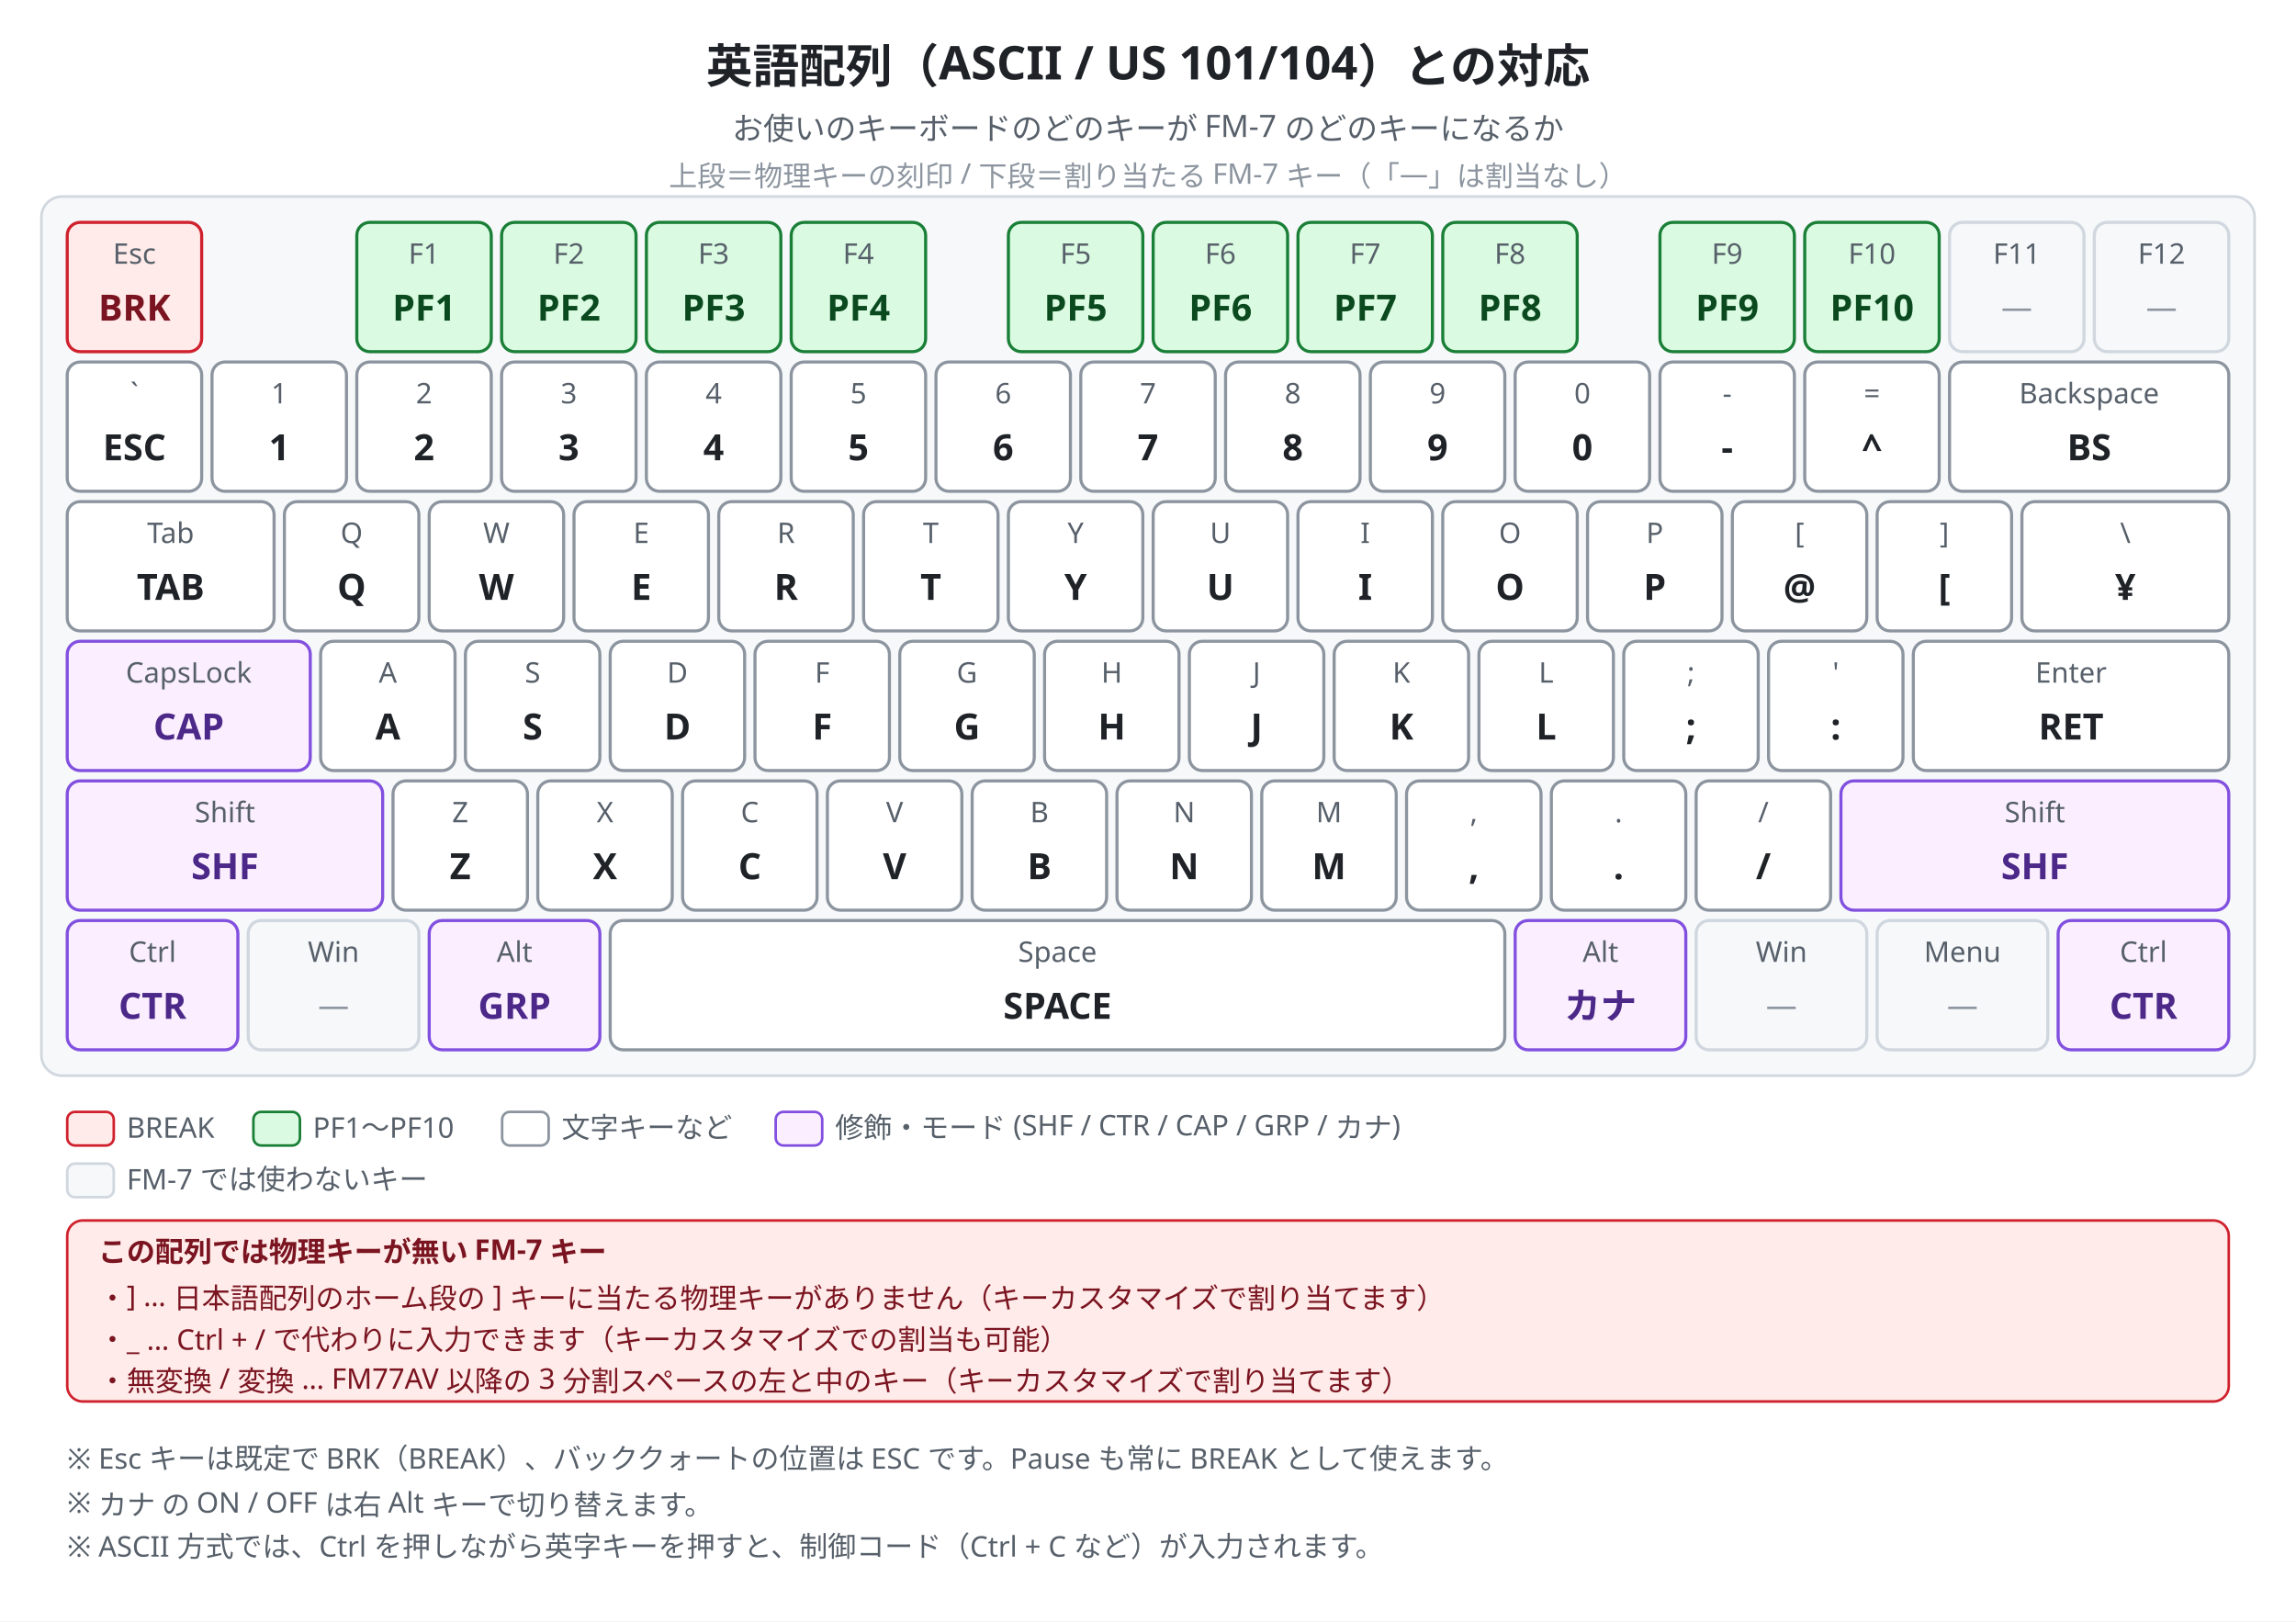
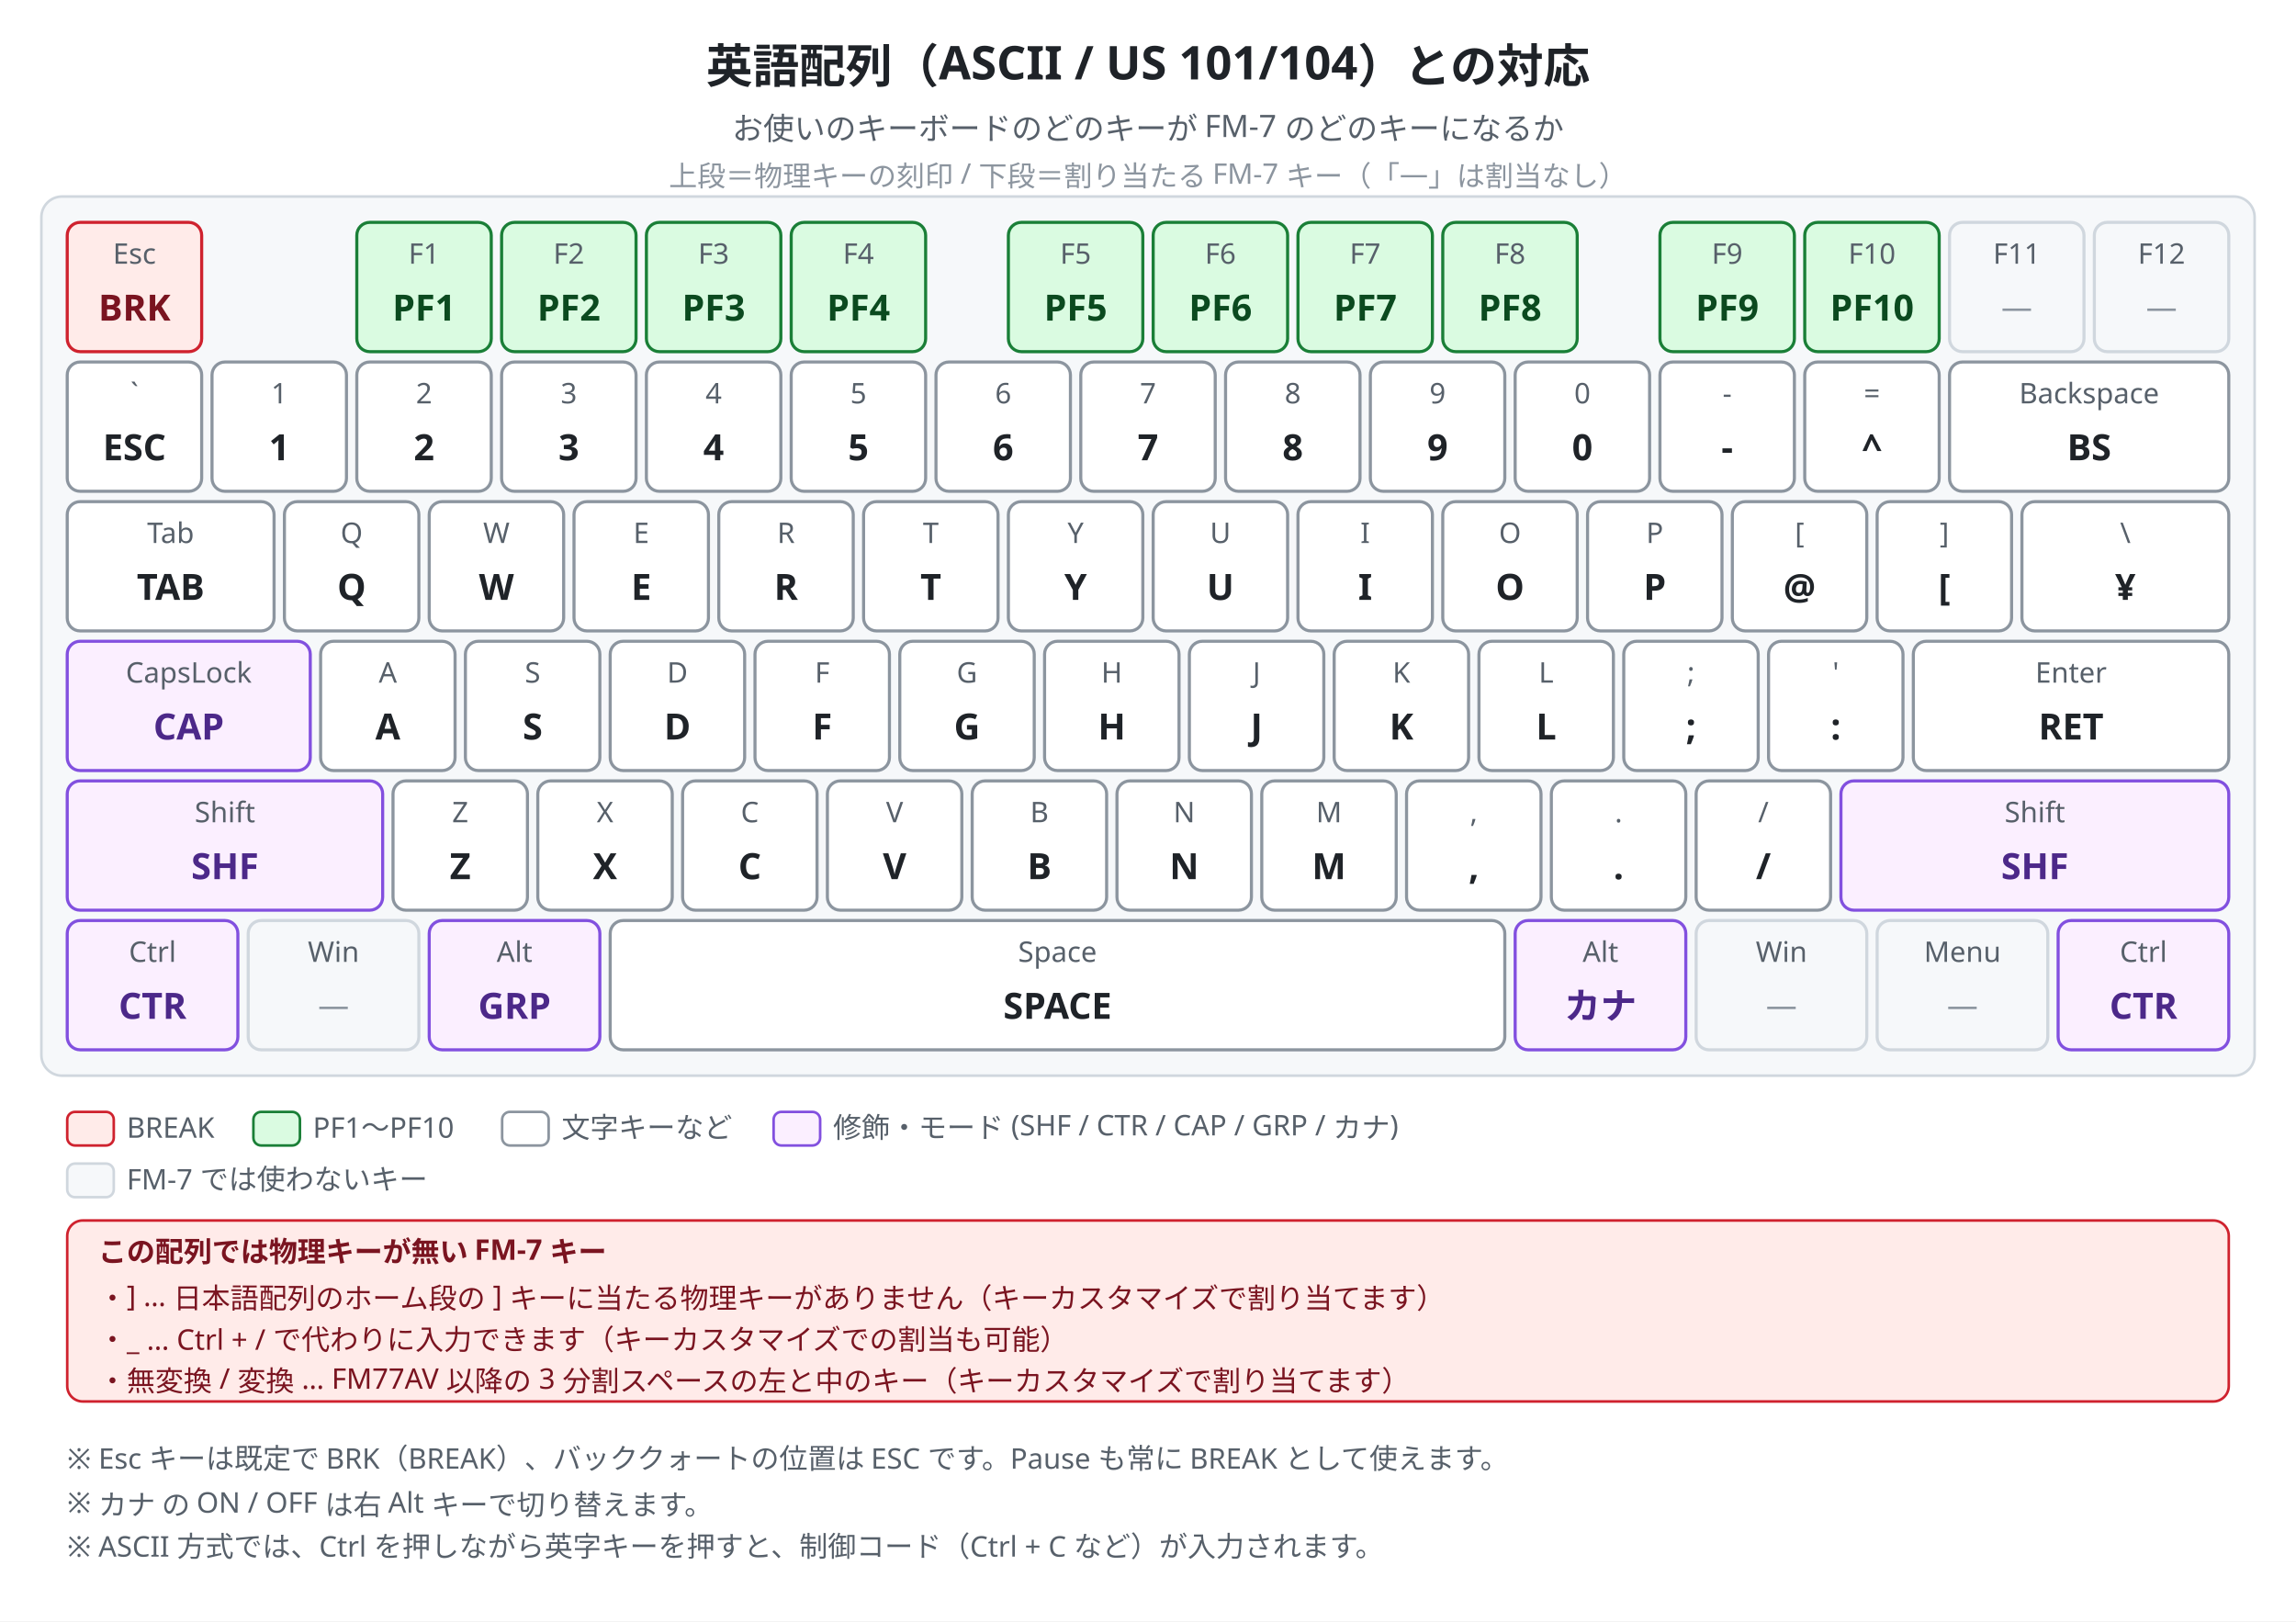
<svg xmlns="http://www.w3.org/2000/svg" viewBox="0 0 888 627" width="888" height="627">
  <defs>
    <marker id="ah" markerWidth="10" markerHeight="10" refX="8" refY="4" orient="auto" markerUnits="userSpaceOnUse">
      <path d="M0,0 L8,4 L0,8 z" fill="#57606a" />
    </marker>
  </defs>
  <rect x="0" y="0" width="888" height="627" rx="0" fill="#ffffff" stroke="none" stroke-width="1" />
  <text x="444" y="32" font-family="sans-serif" font-size="18" fill="#1f2328" text-anchor="middle" font-weight="bold">英語配列（ASCII / US 101/104）との対応</text>
  <text x="444" y="54" font-family="sans-serif" font-size="12" fill="#57606a" text-anchor="middle">お使いのキーボードのどのキーが FM-7 のどのキーになるか</text>
  <text x="444" y="72" font-family="sans-serif" font-size="11" fill="#8c959f" text-anchor="middle">上段＝物理キーの刻印 / 下段＝割り当たる FM-7 キー（「—」は割当なし）</text>
  <rect x="16" y="76" width="856" height="340" rx="8" fill="#f6f8fa" stroke="#d0d7de" stroke-width="1" />
  <rect x="26" y="86" width="52" height="50" rx="5" fill="#ffebe9" stroke="#cf222e" stroke-width="1.2" />
  <text x="52" y="102" font-family="sans-serif" font-size="11" fill="#57606a" text-anchor="middle">Esc</text>
  <text x="52" y="124" font-family="sans-serif" font-size="14" fill="#7a1420" text-anchor="middle" font-weight="bold">BRK</text>
  <rect x="138" y="86" width="52" height="50" rx="5" fill="#dafbe1" stroke="#1a7f37" stroke-width="1.2" />
  <text x="164" y="102" font-family="sans-serif" font-size="11" fill="#57606a" text-anchor="middle">F1</text>
  <text x="164" y="124" font-family="sans-serif" font-size="14" fill="#0b4a1f" text-anchor="middle" font-weight="bold">PF1</text>
  <rect x="194" y="86" width="52" height="50" rx="5" fill="#dafbe1" stroke="#1a7f37" stroke-width="1.2" />
  <text x="220" y="102" font-family="sans-serif" font-size="11" fill="#57606a" text-anchor="middle">F2</text>
  <text x="220" y="124" font-family="sans-serif" font-size="14" fill="#0b4a1f" text-anchor="middle" font-weight="bold">PF2</text>
  <rect x="250" y="86" width="52" height="50" rx="5" fill="#dafbe1" stroke="#1a7f37" stroke-width="1.2" />
  <text x="276" y="102" font-family="sans-serif" font-size="11" fill="#57606a" text-anchor="middle">F3</text>
  <text x="276" y="124" font-family="sans-serif" font-size="14" fill="#0b4a1f" text-anchor="middle" font-weight="bold">PF3</text>
  <rect x="306" y="86" width="52" height="50" rx="5" fill="#dafbe1" stroke="#1a7f37" stroke-width="1.2" />
  <text x="332" y="102" font-family="sans-serif" font-size="11" fill="#57606a" text-anchor="middle">F4</text>
  <text x="332" y="124" font-family="sans-serif" font-size="14" fill="#0b4a1f" text-anchor="middle" font-weight="bold">PF4</text>
  <rect x="390" y="86" width="52" height="50" rx="5" fill="#dafbe1" stroke="#1a7f37" stroke-width="1.2" />
  <text x="416" y="102" font-family="sans-serif" font-size="11" fill="#57606a" text-anchor="middle">F5</text>
  <text x="416" y="124" font-family="sans-serif" font-size="14" fill="#0b4a1f" text-anchor="middle" font-weight="bold">PF5</text>
  <rect x="446" y="86" width="52" height="50" rx="5" fill="#dafbe1" stroke="#1a7f37" stroke-width="1.2" />
  <text x="472" y="102" font-family="sans-serif" font-size="11" fill="#57606a" text-anchor="middle">F6</text>
  <text x="472" y="124" font-family="sans-serif" font-size="14" fill="#0b4a1f" text-anchor="middle" font-weight="bold">PF6</text>
  <rect x="502" y="86" width="52" height="50" rx="5" fill="#dafbe1" stroke="#1a7f37" stroke-width="1.2" />
  <text x="528" y="102" font-family="sans-serif" font-size="11" fill="#57606a" text-anchor="middle">F7</text>
  <text x="528" y="124" font-family="sans-serif" font-size="14" fill="#0b4a1f" text-anchor="middle" font-weight="bold">PF7</text>
  <rect x="558" y="86" width="52" height="50" rx="5" fill="#dafbe1" stroke="#1a7f37" stroke-width="1.2" />
  <text x="584" y="102" font-family="sans-serif" font-size="11" fill="#57606a" text-anchor="middle">F8</text>
  <text x="584" y="124" font-family="sans-serif" font-size="14" fill="#0b4a1f" text-anchor="middle" font-weight="bold">PF8</text>
  <rect x="642" y="86" width="52" height="50" rx="5" fill="#dafbe1" stroke="#1a7f37" stroke-width="1.2" />
  <text x="668" y="102" font-family="sans-serif" font-size="11" fill="#57606a" text-anchor="middle">F9</text>
  <text x="668" y="124" font-family="sans-serif" font-size="14" fill="#0b4a1f" text-anchor="middle" font-weight="bold">PF9</text>
  <rect x="698" y="86" width="52" height="50" rx="5" fill="#dafbe1" stroke="#1a7f37" stroke-width="1.2" />
  <text x="724" y="102" font-family="sans-serif" font-size="11" fill="#57606a" text-anchor="middle">F10</text>
  <text x="724" y="124" font-family="sans-serif" font-size="14" fill="#0b4a1f" text-anchor="middle" font-weight="bold">PF10</text>
  <rect x="754" y="86" width="52" height="50" rx="5" fill="#f6f8fa" stroke="#d0d7de" stroke-width="1.2" />
  <text x="780" y="102" font-family="sans-serif" font-size="11" fill="#57606a" text-anchor="middle">F11</text>
  <text x="780" y="123" font-family="sans-serif" font-size="12" fill="#8c959f" text-anchor="middle">—</text>
  <rect x="810" y="86" width="52" height="50" rx="5" fill="#f6f8fa" stroke="#d0d7de" stroke-width="1.2" />
  <text x="836" y="102" font-family="sans-serif" font-size="11" fill="#57606a" text-anchor="middle">F12</text>
  <text x="836" y="123" font-family="sans-serif" font-size="12" fill="#8c959f" text-anchor="middle">—</text>
  <rect x="26" y="140" width="52" height="50" rx="5" fill="#ffffff" stroke="#8c959f" stroke-width="1.2" />
  <text x="52" y="156" font-family="sans-serif" font-size="11" fill="#57606a" text-anchor="middle">`</text>
  <text x="52" y="178" font-family="sans-serif" font-size="14" fill="#1f2328" text-anchor="middle" font-weight="bold">ESC</text>
  <rect x="82" y="140" width="52" height="50" rx="5" fill="#ffffff" stroke="#8c959f" stroke-width="1.2" />
  <text x="108" y="156" font-family="sans-serif" font-size="11" fill="#57606a" text-anchor="middle">1</text>
  <text x="108" y="178" font-family="sans-serif" font-size="14" fill="#1f2328" text-anchor="middle" font-weight="bold">1</text>
  <rect x="138" y="140" width="52" height="50" rx="5" fill="#ffffff" stroke="#8c959f" stroke-width="1.2" />
  <text x="164" y="156" font-family="sans-serif" font-size="11" fill="#57606a" text-anchor="middle">2</text>
  <text x="164" y="178" font-family="sans-serif" font-size="14" fill="#1f2328" text-anchor="middle" font-weight="bold">2</text>
  <rect x="194" y="140" width="52" height="50" rx="5" fill="#ffffff" stroke="#8c959f" stroke-width="1.2" />
  <text x="220" y="156" font-family="sans-serif" font-size="11" fill="#57606a" text-anchor="middle">3</text>
  <text x="220" y="178" font-family="sans-serif" font-size="14" fill="#1f2328" text-anchor="middle" font-weight="bold">3</text>
  <rect x="250" y="140" width="52" height="50" rx="5" fill="#ffffff" stroke="#8c959f" stroke-width="1.2" />
  <text x="276" y="156" font-family="sans-serif" font-size="11" fill="#57606a" text-anchor="middle">4</text>
  <text x="276" y="178" font-family="sans-serif" font-size="14" fill="#1f2328" text-anchor="middle" font-weight="bold">4</text>
  <rect x="306" y="140" width="52" height="50" rx="5" fill="#ffffff" stroke="#8c959f" stroke-width="1.2" />
  <text x="332" y="156" font-family="sans-serif" font-size="11" fill="#57606a" text-anchor="middle">5</text>
  <text x="332" y="178" font-family="sans-serif" font-size="14" fill="#1f2328" text-anchor="middle" font-weight="bold">5</text>
  <rect x="362" y="140" width="52" height="50" rx="5" fill="#ffffff" stroke="#8c959f" stroke-width="1.2" />
  <text x="388" y="156" font-family="sans-serif" font-size="11" fill="#57606a" text-anchor="middle">6</text>
  <text x="388" y="178" font-family="sans-serif" font-size="14" fill="#1f2328" text-anchor="middle" font-weight="bold">6</text>
  <rect x="418" y="140" width="52" height="50" rx="5" fill="#ffffff" stroke="#8c959f" stroke-width="1.2" />
  <text x="444" y="156" font-family="sans-serif" font-size="11" fill="#57606a" text-anchor="middle">7</text>
  <text x="444" y="178" font-family="sans-serif" font-size="14" fill="#1f2328" text-anchor="middle" font-weight="bold">7</text>
  <rect x="474" y="140" width="52" height="50" rx="5" fill="#ffffff" stroke="#8c959f" stroke-width="1.2" />
  <text x="500" y="156" font-family="sans-serif" font-size="11" fill="#57606a" text-anchor="middle">8</text>
  <text x="500" y="178" font-family="sans-serif" font-size="14" fill="#1f2328" text-anchor="middle" font-weight="bold">8</text>
  <rect x="530" y="140" width="52" height="50" rx="5" fill="#ffffff" stroke="#8c959f" stroke-width="1.2" />
  <text x="556" y="156" font-family="sans-serif" font-size="11" fill="#57606a" text-anchor="middle">9</text>
  <text x="556" y="178" font-family="sans-serif" font-size="14" fill="#1f2328" text-anchor="middle" font-weight="bold">9</text>
  <rect x="586" y="140" width="52" height="50" rx="5" fill="#ffffff" stroke="#8c959f" stroke-width="1.2" />
  <text x="612" y="156" font-family="sans-serif" font-size="11" fill="#57606a" text-anchor="middle">0</text>
  <text x="612" y="178" font-family="sans-serif" font-size="14" fill="#1f2328" text-anchor="middle" font-weight="bold">0</text>
  <rect x="642" y="140" width="52" height="50" rx="5" fill="#ffffff" stroke="#8c959f" stroke-width="1.2" />
  <text x="668" y="156" font-family="sans-serif" font-size="11" fill="#57606a" text-anchor="middle">-</text>
  <text x="668" y="178" font-family="sans-serif" font-size="14" fill="#1f2328" text-anchor="middle" font-weight="bold">-</text>
  <rect x="698" y="140" width="52" height="50" rx="5" fill="#ffffff" stroke="#8c959f" stroke-width="1.2" />
  <text x="724" y="156" font-family="sans-serif" font-size="11" fill="#57606a" text-anchor="middle">=</text>
  <text x="724" y="178" font-family="sans-serif" font-size="14" fill="#1f2328" text-anchor="middle" font-weight="bold">^</text>
  <rect x="754" y="140" width="108" height="50" rx="5" fill="#ffffff" stroke="#8c959f" stroke-width="1.2" />
  <text x="808" y="156" font-family="sans-serif" font-size="11" fill="#57606a" text-anchor="middle">Backspace</text>
  <text x="808" y="178" font-family="sans-serif" font-size="14" fill="#1f2328" text-anchor="middle" font-weight="bold">BS</text>
  <rect x="26" y="194" width="80" height="50" rx="5" fill="#ffffff" stroke="#8c959f" stroke-width="1.2" />
  <text x="66" y="210" font-family="sans-serif" font-size="11" fill="#57606a" text-anchor="middle">Tab</text>
  <text x="66" y="232" font-family="sans-serif" font-size="14" fill="#1f2328" text-anchor="middle" font-weight="bold">TAB</text>
  <rect x="110" y="194" width="52" height="50" rx="5" fill="#ffffff" stroke="#8c959f" stroke-width="1.2" />
  <text x="136" y="210" font-family="sans-serif" font-size="11" fill="#57606a" text-anchor="middle">Q</text>
  <text x="136" y="232" font-family="sans-serif" font-size="14" fill="#1f2328" text-anchor="middle" font-weight="bold">Q</text>
  <rect x="166" y="194" width="52" height="50" rx="5" fill="#ffffff" stroke="#8c959f" stroke-width="1.2" />
  <text x="192" y="210" font-family="sans-serif" font-size="11" fill="#57606a" text-anchor="middle">W</text>
  <text x="192" y="232" font-family="sans-serif" font-size="14" fill="#1f2328" text-anchor="middle" font-weight="bold">W</text>
  <rect x="222" y="194" width="52" height="50" rx="5" fill="#ffffff" stroke="#8c959f" stroke-width="1.2" />
  <text x="248" y="210" font-family="sans-serif" font-size="11" fill="#57606a" text-anchor="middle">E</text>
  <text x="248" y="232" font-family="sans-serif" font-size="14" fill="#1f2328" text-anchor="middle" font-weight="bold">E</text>
  <rect x="278" y="194" width="52" height="50" rx="5" fill="#ffffff" stroke="#8c959f" stroke-width="1.2" />
  <text x="304" y="210" font-family="sans-serif" font-size="11" fill="#57606a" text-anchor="middle">R</text>
  <text x="304" y="232" font-family="sans-serif" font-size="14" fill="#1f2328" text-anchor="middle" font-weight="bold">R</text>
  <rect x="334" y="194" width="52" height="50" rx="5" fill="#ffffff" stroke="#8c959f" stroke-width="1.2" />
  <text x="360" y="210" font-family="sans-serif" font-size="11" fill="#57606a" text-anchor="middle">T</text>
  <text x="360" y="232" font-family="sans-serif" font-size="14" fill="#1f2328" text-anchor="middle" font-weight="bold">T</text>
  <rect x="390" y="194" width="52" height="50" rx="5" fill="#ffffff" stroke="#8c959f" stroke-width="1.2" />
  <text x="416" y="210" font-family="sans-serif" font-size="11" fill="#57606a" text-anchor="middle">Y</text>
  <text x="416" y="232" font-family="sans-serif" font-size="14" fill="#1f2328" text-anchor="middle" font-weight="bold">Y</text>
  <rect x="446" y="194" width="52" height="50" rx="5" fill="#ffffff" stroke="#8c959f" stroke-width="1.2" />
  <text x="472" y="210" font-family="sans-serif" font-size="11" fill="#57606a" text-anchor="middle">U</text>
  <text x="472" y="232" font-family="sans-serif" font-size="14" fill="#1f2328" text-anchor="middle" font-weight="bold">U</text>
  <rect x="502" y="194" width="52" height="50" rx="5" fill="#ffffff" stroke="#8c959f" stroke-width="1.2" />
  <text x="528" y="210" font-family="sans-serif" font-size="11" fill="#57606a" text-anchor="middle">I</text>
  <text x="528" y="232" font-family="sans-serif" font-size="14" fill="#1f2328" text-anchor="middle" font-weight="bold">I</text>
  <rect x="558" y="194" width="52" height="50" rx="5" fill="#ffffff" stroke="#8c959f" stroke-width="1.2" />
  <text x="584" y="210" font-family="sans-serif" font-size="11" fill="#57606a" text-anchor="middle">O</text>
  <text x="584" y="232" font-family="sans-serif" font-size="14" fill="#1f2328" text-anchor="middle" font-weight="bold">O</text>
  <rect x="614" y="194" width="52" height="50" rx="5" fill="#ffffff" stroke="#8c959f" stroke-width="1.2" />
  <text x="640" y="210" font-family="sans-serif" font-size="11" fill="#57606a" text-anchor="middle">P</text>
  <text x="640" y="232" font-family="sans-serif" font-size="14" fill="#1f2328" text-anchor="middle" font-weight="bold">P</text>
  <rect x="670" y="194" width="52" height="50" rx="5" fill="#ffffff" stroke="#8c959f" stroke-width="1.2" />
  <text x="696" y="210" font-family="sans-serif" font-size="11" fill="#57606a" text-anchor="middle">[</text>
  <text x="696" y="232" font-family="sans-serif" font-size="14" fill="#1f2328" text-anchor="middle" font-weight="bold">@</text>
  <rect x="726" y="194" width="52" height="50" rx="5" fill="#ffffff" stroke="#8c959f" stroke-width="1.2" />
  <text x="752" y="210" font-family="sans-serif" font-size="11" fill="#57606a" text-anchor="middle">]</text>
  <text x="752" y="232" font-family="sans-serif" font-size="14" fill="#1f2328" text-anchor="middle" font-weight="bold">[</text>
  <rect x="782" y="194" width="80" height="50" rx="5" fill="#ffffff" stroke="#8c959f" stroke-width="1.2" />
  <text x="822" y="210" font-family="sans-serif" font-size="11" fill="#57606a" text-anchor="middle">\</text>
  <text x="822" y="232" font-family="sans-serif" font-size="14" fill="#1f2328" text-anchor="middle" font-weight="bold">¥</text>
  <rect x="26" y="248" width="94" height="50" rx="5" fill="#fbefff" stroke="#8250df" stroke-width="1.2" />
  <text x="73" y="264" font-family="sans-serif" font-size="11" fill="#57606a" text-anchor="middle">CapsLock</text>
  <text x="73" y="286" font-family="sans-serif" font-size="14" fill="#4c2889" text-anchor="middle" font-weight="bold">CAP</text>
  <rect x="124" y="248" width="52" height="50" rx="5" fill="#ffffff" stroke="#8c959f" stroke-width="1.2" />
  <text x="150" y="264" font-family="sans-serif" font-size="11" fill="#57606a" text-anchor="middle">A</text>
  <text x="150" y="286" font-family="sans-serif" font-size="14" fill="#1f2328" text-anchor="middle" font-weight="bold">A</text>
  <rect x="180" y="248" width="52" height="50" rx="5" fill="#ffffff" stroke="#8c959f" stroke-width="1.2" />
  <text x="206" y="264" font-family="sans-serif" font-size="11" fill="#57606a" text-anchor="middle">S</text>
  <text x="206" y="286" font-family="sans-serif" font-size="14" fill="#1f2328" text-anchor="middle" font-weight="bold">S</text>
  <rect x="236" y="248" width="52" height="50" rx="5" fill="#ffffff" stroke="#8c959f" stroke-width="1.2" />
  <text x="262" y="264" font-family="sans-serif" font-size="11" fill="#57606a" text-anchor="middle">D</text>
  <text x="262" y="286" font-family="sans-serif" font-size="14" fill="#1f2328" text-anchor="middle" font-weight="bold">D</text>
  <rect x="292" y="248" width="52" height="50" rx="5" fill="#ffffff" stroke="#8c959f" stroke-width="1.2" />
  <text x="318" y="264" font-family="sans-serif" font-size="11" fill="#57606a" text-anchor="middle">F</text>
  <text x="318" y="286" font-family="sans-serif" font-size="14" fill="#1f2328" text-anchor="middle" font-weight="bold">F</text>
  <rect x="348" y="248" width="52" height="50" rx="5" fill="#ffffff" stroke="#8c959f" stroke-width="1.2" />
  <text x="374" y="264" font-family="sans-serif" font-size="11" fill="#57606a" text-anchor="middle">G</text>
  <text x="374" y="286" font-family="sans-serif" font-size="14" fill="#1f2328" text-anchor="middle" font-weight="bold">G</text>
  <rect x="404" y="248" width="52" height="50" rx="5" fill="#ffffff" stroke="#8c959f" stroke-width="1.2" />
  <text x="430" y="264" font-family="sans-serif" font-size="11" fill="#57606a" text-anchor="middle">H</text>
  <text x="430" y="286" font-family="sans-serif" font-size="14" fill="#1f2328" text-anchor="middle" font-weight="bold">H</text>
  <rect x="460" y="248" width="52" height="50" rx="5" fill="#ffffff" stroke="#8c959f" stroke-width="1.2" />
  <text x="486" y="264" font-family="sans-serif" font-size="11" fill="#57606a" text-anchor="middle">J</text>
  <text x="486" y="286" font-family="sans-serif" font-size="14" fill="#1f2328" text-anchor="middle" font-weight="bold">J</text>
  <rect x="516" y="248" width="52" height="50" rx="5" fill="#ffffff" stroke="#8c959f" stroke-width="1.2" />
  <text x="542" y="264" font-family="sans-serif" font-size="11" fill="#57606a" text-anchor="middle">K</text>
  <text x="542" y="286" font-family="sans-serif" font-size="14" fill="#1f2328" text-anchor="middle" font-weight="bold">K</text>
  <rect x="572" y="248" width="52" height="50" rx="5" fill="#ffffff" stroke="#8c959f" stroke-width="1.2" />
  <text x="598" y="264" font-family="sans-serif" font-size="11" fill="#57606a" text-anchor="middle">L</text>
  <text x="598" y="286" font-family="sans-serif" font-size="14" fill="#1f2328" text-anchor="middle" font-weight="bold">L</text>
  <rect x="628" y="248" width="52" height="50" rx="5" fill="#ffffff" stroke="#8c959f" stroke-width="1.2" />
  <text x="654" y="264" font-family="sans-serif" font-size="11" fill="#57606a" text-anchor="middle">;</text>
  <text x="654" y="286" font-family="sans-serif" font-size="14" fill="#1f2328" text-anchor="middle" font-weight="bold">;</text>
  <rect x="684" y="248" width="52" height="50" rx="5" fill="#ffffff" stroke="#8c959f" stroke-width="1.2" />
  <text x="710" y="264" font-family="sans-serif" font-size="11" fill="#57606a" text-anchor="middle">'</text>
  <text x="710" y="286" font-family="sans-serif" font-size="14" fill="#1f2328" text-anchor="middle" font-weight="bold">:</text>
  <rect x="740" y="248" width="122" height="50" rx="5" fill="#ffffff" stroke="#8c959f" stroke-width="1.2" />
  <text x="801" y="264" font-family="sans-serif" font-size="11" fill="#57606a" text-anchor="middle">Enter</text>
  <text x="801" y="286" font-family="sans-serif" font-size="14" fill="#1f2328" text-anchor="middle" font-weight="bold">RET</text>
  <rect x="26" y="302" width="122" height="50" rx="5" fill="#fbefff" stroke="#8250df" stroke-width="1.2" />
  <text x="87" y="318" font-family="sans-serif" font-size="11" fill="#57606a" text-anchor="middle">Shift</text>
  <text x="87" y="340" font-family="sans-serif" font-size="14" fill="#4c2889" text-anchor="middle" font-weight="bold">SHF</text>
  <rect x="152" y="302" width="52" height="50" rx="5" fill="#ffffff" stroke="#8c959f" stroke-width="1.2" />
  <text x="178" y="318" font-family="sans-serif" font-size="11" fill="#57606a" text-anchor="middle">Z</text>
  <text x="178" y="340" font-family="sans-serif" font-size="14" fill="#1f2328" text-anchor="middle" font-weight="bold">Z</text>
  <rect x="208" y="302" width="52" height="50" rx="5" fill="#ffffff" stroke="#8c959f" stroke-width="1.2" />
  <text x="234" y="318" font-family="sans-serif" font-size="11" fill="#57606a" text-anchor="middle">X</text>
  <text x="234" y="340" font-family="sans-serif" font-size="14" fill="#1f2328" text-anchor="middle" font-weight="bold">X</text>
  <rect x="264" y="302" width="52" height="50" rx="5" fill="#ffffff" stroke="#8c959f" stroke-width="1.2" />
  <text x="290" y="318" font-family="sans-serif" font-size="11" fill="#57606a" text-anchor="middle">C</text>
  <text x="290" y="340" font-family="sans-serif" font-size="14" fill="#1f2328" text-anchor="middle" font-weight="bold">C</text>
  <rect x="320" y="302" width="52" height="50" rx="5" fill="#ffffff" stroke="#8c959f" stroke-width="1.2" />
  <text x="346" y="318" font-family="sans-serif" font-size="11" fill="#57606a" text-anchor="middle">V</text>
  <text x="346" y="340" font-family="sans-serif" font-size="14" fill="#1f2328" text-anchor="middle" font-weight="bold">V</text>
  <rect x="376" y="302" width="52" height="50" rx="5" fill="#ffffff" stroke="#8c959f" stroke-width="1.2" />
  <text x="402" y="318" font-family="sans-serif" font-size="11" fill="#57606a" text-anchor="middle">B</text>
  <text x="402" y="340" font-family="sans-serif" font-size="14" fill="#1f2328" text-anchor="middle" font-weight="bold">B</text>
  <rect x="432" y="302" width="52" height="50" rx="5" fill="#ffffff" stroke="#8c959f" stroke-width="1.2" />
  <text x="458" y="318" font-family="sans-serif" font-size="11" fill="#57606a" text-anchor="middle">N</text>
  <text x="458" y="340" font-family="sans-serif" font-size="14" fill="#1f2328" text-anchor="middle" font-weight="bold">N</text>
  <rect x="488" y="302" width="52" height="50" rx="5" fill="#ffffff" stroke="#8c959f" stroke-width="1.2" />
  <text x="514" y="318" font-family="sans-serif" font-size="11" fill="#57606a" text-anchor="middle">M</text>
  <text x="514" y="340" font-family="sans-serif" font-size="14" fill="#1f2328" text-anchor="middle" font-weight="bold">M</text>
  <rect x="544" y="302" width="52" height="50" rx="5" fill="#ffffff" stroke="#8c959f" stroke-width="1.2" />
  <text x="570" y="318" font-family="sans-serif" font-size="11" fill="#57606a" text-anchor="middle">,</text>
  <text x="570" y="340" font-family="sans-serif" font-size="14" fill="#1f2328" text-anchor="middle" font-weight="bold">,</text>
  <rect x="600" y="302" width="52" height="50" rx="5" fill="#ffffff" stroke="#8c959f" stroke-width="1.2" />
  <text x="626" y="318" font-family="sans-serif" font-size="11" fill="#57606a" text-anchor="middle">.</text>
  <text x="626" y="340" font-family="sans-serif" font-size="14" fill="#1f2328" text-anchor="middle" font-weight="bold">.</text>
  <rect x="656" y="302" width="52" height="50" rx="5" fill="#ffffff" stroke="#8c959f" stroke-width="1.2" />
  <text x="682" y="318" font-family="sans-serif" font-size="11" fill="#57606a" text-anchor="middle">/</text>
  <text x="682" y="340" font-family="sans-serif" font-size="14" fill="#1f2328" text-anchor="middle" font-weight="bold">/</text>
  <rect x="712" y="302" width="150" height="50" rx="5" fill="#fbefff" stroke="#8250df" stroke-width="1.2" />
  <text x="787" y="318" font-family="sans-serif" font-size="11" fill="#57606a" text-anchor="middle">Shift</text>
  <text x="787" y="340" font-family="sans-serif" font-size="14" fill="#4c2889" text-anchor="middle" font-weight="bold">SHF</text>
  <rect x="26" y="356" width="66" height="50" rx="5" fill="#fbefff" stroke="#8250df" stroke-width="1.2" />
  <text x="59" y="372" font-family="sans-serif" font-size="11" fill="#57606a" text-anchor="middle">Ctrl</text>
  <text x="59" y="394" font-family="sans-serif" font-size="14" fill="#4c2889" text-anchor="middle" font-weight="bold">CTR</text>
  <rect x="96" y="356" width="66" height="50" rx="5" fill="#f6f8fa" stroke="#d0d7de" stroke-width="1.2" />
  <text x="129" y="372" font-family="sans-serif" font-size="11" fill="#57606a" text-anchor="middle">Win</text>
  <text x="129" y="393" font-family="sans-serif" font-size="12" fill="#8c959f" text-anchor="middle">—</text>
  <rect x="166" y="356" width="66" height="50" rx="5" fill="#fbefff" stroke="#8250df" stroke-width="1.2" />
  <text x="199" y="372" font-family="sans-serif" font-size="11" fill="#57606a" text-anchor="middle">Alt</text>
  <text x="199" y="394" font-family="sans-serif" font-size="14" fill="#4c2889" text-anchor="middle" font-weight="bold">GRP</text>
  <rect x="236" y="356" width="346" height="50" rx="5" fill="#ffffff" stroke="#8c959f" stroke-width="1.2" />
  <text x="409" y="372" font-family="sans-serif" font-size="11" fill="#57606a" text-anchor="middle">Space</text>
  <text x="409" y="394" font-family="sans-serif" font-size="14" fill="#1f2328" text-anchor="middle" font-weight="bold">SPACE</text>
  <rect x="586" y="356" width="66" height="50" rx="5" fill="#fbefff" stroke="#8250df" stroke-width="1.2" />
  <text x="619" y="372" font-family="sans-serif" font-size="11" fill="#57606a" text-anchor="middle">Alt</text>
  <text x="619" y="394" font-family="sans-serif" font-size="14" fill="#4c2889" text-anchor="middle" font-weight="bold">カナ</text>
  <rect x="656" y="356" width="66" height="50" rx="5" fill="#f6f8fa" stroke="#d0d7de" stroke-width="1.2" />
  <text x="689" y="372" font-family="sans-serif" font-size="11" fill="#57606a" text-anchor="middle">Win</text>
  <text x="689" y="393" font-family="sans-serif" font-size="12" fill="#8c959f" text-anchor="middle">—</text>
  <rect x="726" y="356" width="66" height="50" rx="5" fill="#f6f8fa" stroke="#d0d7de" stroke-width="1.2" />
  <text x="759" y="372" font-family="sans-serif" font-size="11" fill="#57606a" text-anchor="middle">Menu</text>
  <text x="759" y="393" font-family="sans-serif" font-size="12" fill="#8c959f" text-anchor="middle">—</text>
  <rect x="796" y="356" width="66" height="50" rx="5" fill="#fbefff" stroke="#8250df" stroke-width="1.2" />
  <text x="829" y="372" font-family="sans-serif" font-size="11" fill="#57606a" text-anchor="middle">Ctrl</text>
  <text x="829" y="394" font-family="sans-serif" font-size="14" fill="#4c2889" text-anchor="middle" font-weight="bold">CTR</text>
  <rect x="26" y="430" width="18" height="13" rx="3" fill="#ffebe9" stroke="#cf222e" stroke-width="1" />
  <text x="49" y="440" font-family="sans-serif" font-size="11" fill="#57606a" text-anchor="start">BREAK</text>
  <rect x="98" y="430" width="18" height="13" rx="3" fill="#dafbe1" stroke="#1a7f37" stroke-width="1" />
  <text x="121" y="440" font-family="sans-serif" font-size="11" fill="#57606a" text-anchor="start">PF1〜PF10</text>
  <rect x="194.2" y="430" width="18" height="13" rx="3" fill="#ffffff" stroke="#8c959f" stroke-width="1" />
  <text x="217.2" y="440" font-family="sans-serif" font-size="11" fill="#57606a" text-anchor="start">文字キーなど</text>
-   <rect x="300" y="430" width="18" height="13" rx="3" fill="#fbefff" stroke="#8250df" stroke-width="1" />
-   <text x="323" y="440" font-family="sans-serif" font-size="11" fill="#57606a" text-anchor="start">修飾・モード (SHF / CTR / CAP / GRP / カナ)</text>
+   <rect x="299.2" y="430" width="18" height="13" rx="3" fill="#fbefff" stroke="#8250df" stroke-width="1" />
+   <text x="322.2" y="440" font-family="sans-serif" font-size="11" fill="#57606a" text-anchor="start">修飾・モード (SHF / CTR / CAP / GRP / カナ)</text>
  <rect x="26" y="450" width="18" height="13" rx="3" fill="#f6f8fa" stroke="#d0d7de" stroke-width="1" />
  <text x="49" y="460" font-family="sans-serif" font-size="11" fill="#57606a" text-anchor="start">FM-7 では使わないキー</text>
  <rect x="26" y="472" width="836" height="70" rx="6" fill="#ffebe9" stroke="#cf222e" stroke-width="1" />
  <text x="38" y="488" font-family="sans-serif" font-size="11" fill="#7a1420" text-anchor="start" font-weight="bold">この配列では物理キーが無い FM-7 キー</text>
  <text x="38" y="506" font-family="sans-serif" font-size="11" fill="#7a1420" text-anchor="start">・]  … 日本語配列のホーム段の ] キーに当たる物理キーがありません（キーカスタマイズで割り当てます）</text>
  <text x="38" y="522" font-family="sans-serif" font-size="11" fill="#7a1420" text-anchor="start">・_  … Ctrl + / で代わりに入力できます（キーカスタマイズでの割当も可能）</text>
  <text x="38" y="538" font-family="sans-serif" font-size="11" fill="#7a1420" text-anchor="start">・無変換 / 変換 … FM77AV 以降の 3 分割スペースの左と中のキー（キーカスタマイズで割り当てます）</text>
  <text x="26" y="568" font-family="sans-serif" font-size="11" fill="#57606a" text-anchor="start">※ Esc キーは既定で BRK（BREAK）、バッククォートの位置は ESC です。Pause も常に BREAK として使えます。</text>
  <text x="26" y="585" font-family="sans-serif" font-size="11" fill="#57606a" text-anchor="start">※ カナ の ON / OFF は右 Alt キーで切り替えます。</text>
  <text x="26" y="602" font-family="sans-serif" font-size="11" fill="#57606a" text-anchor="start">※ ASCII 方式では、Ctrl を押しながら英字キーを押すと、制御コード（Ctrl + C など）が入力されます。</text>
</svg>
